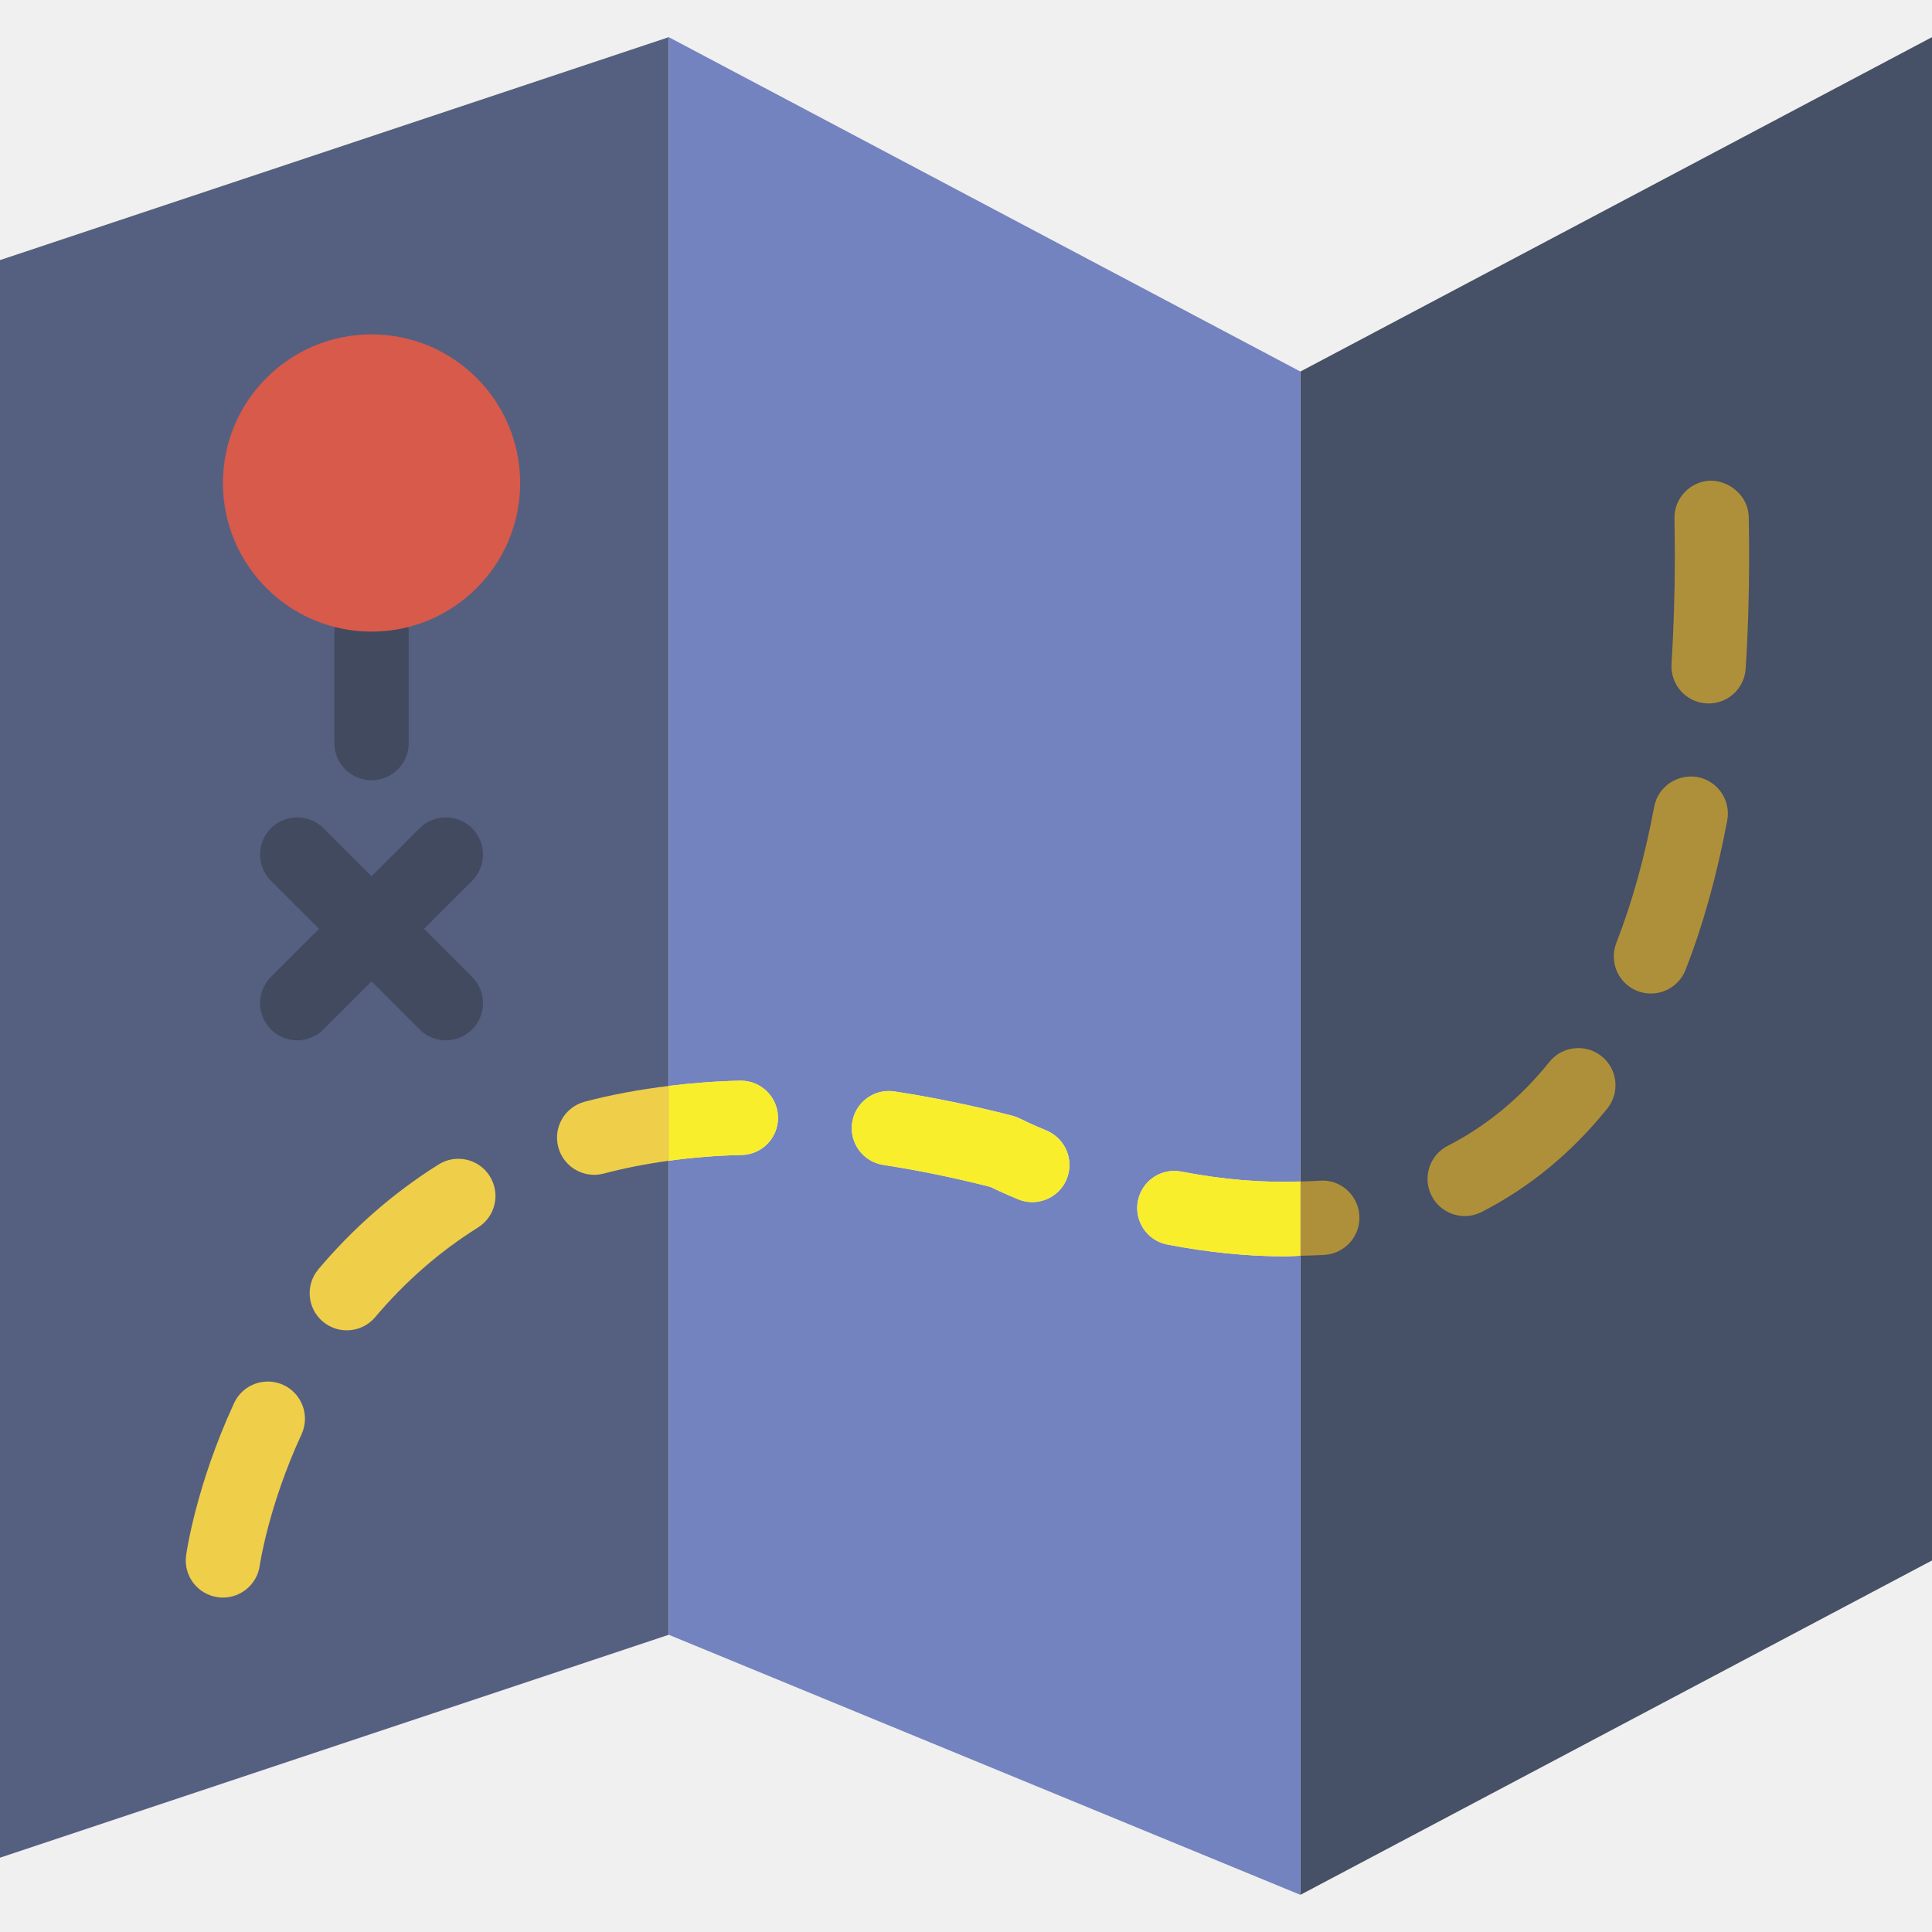
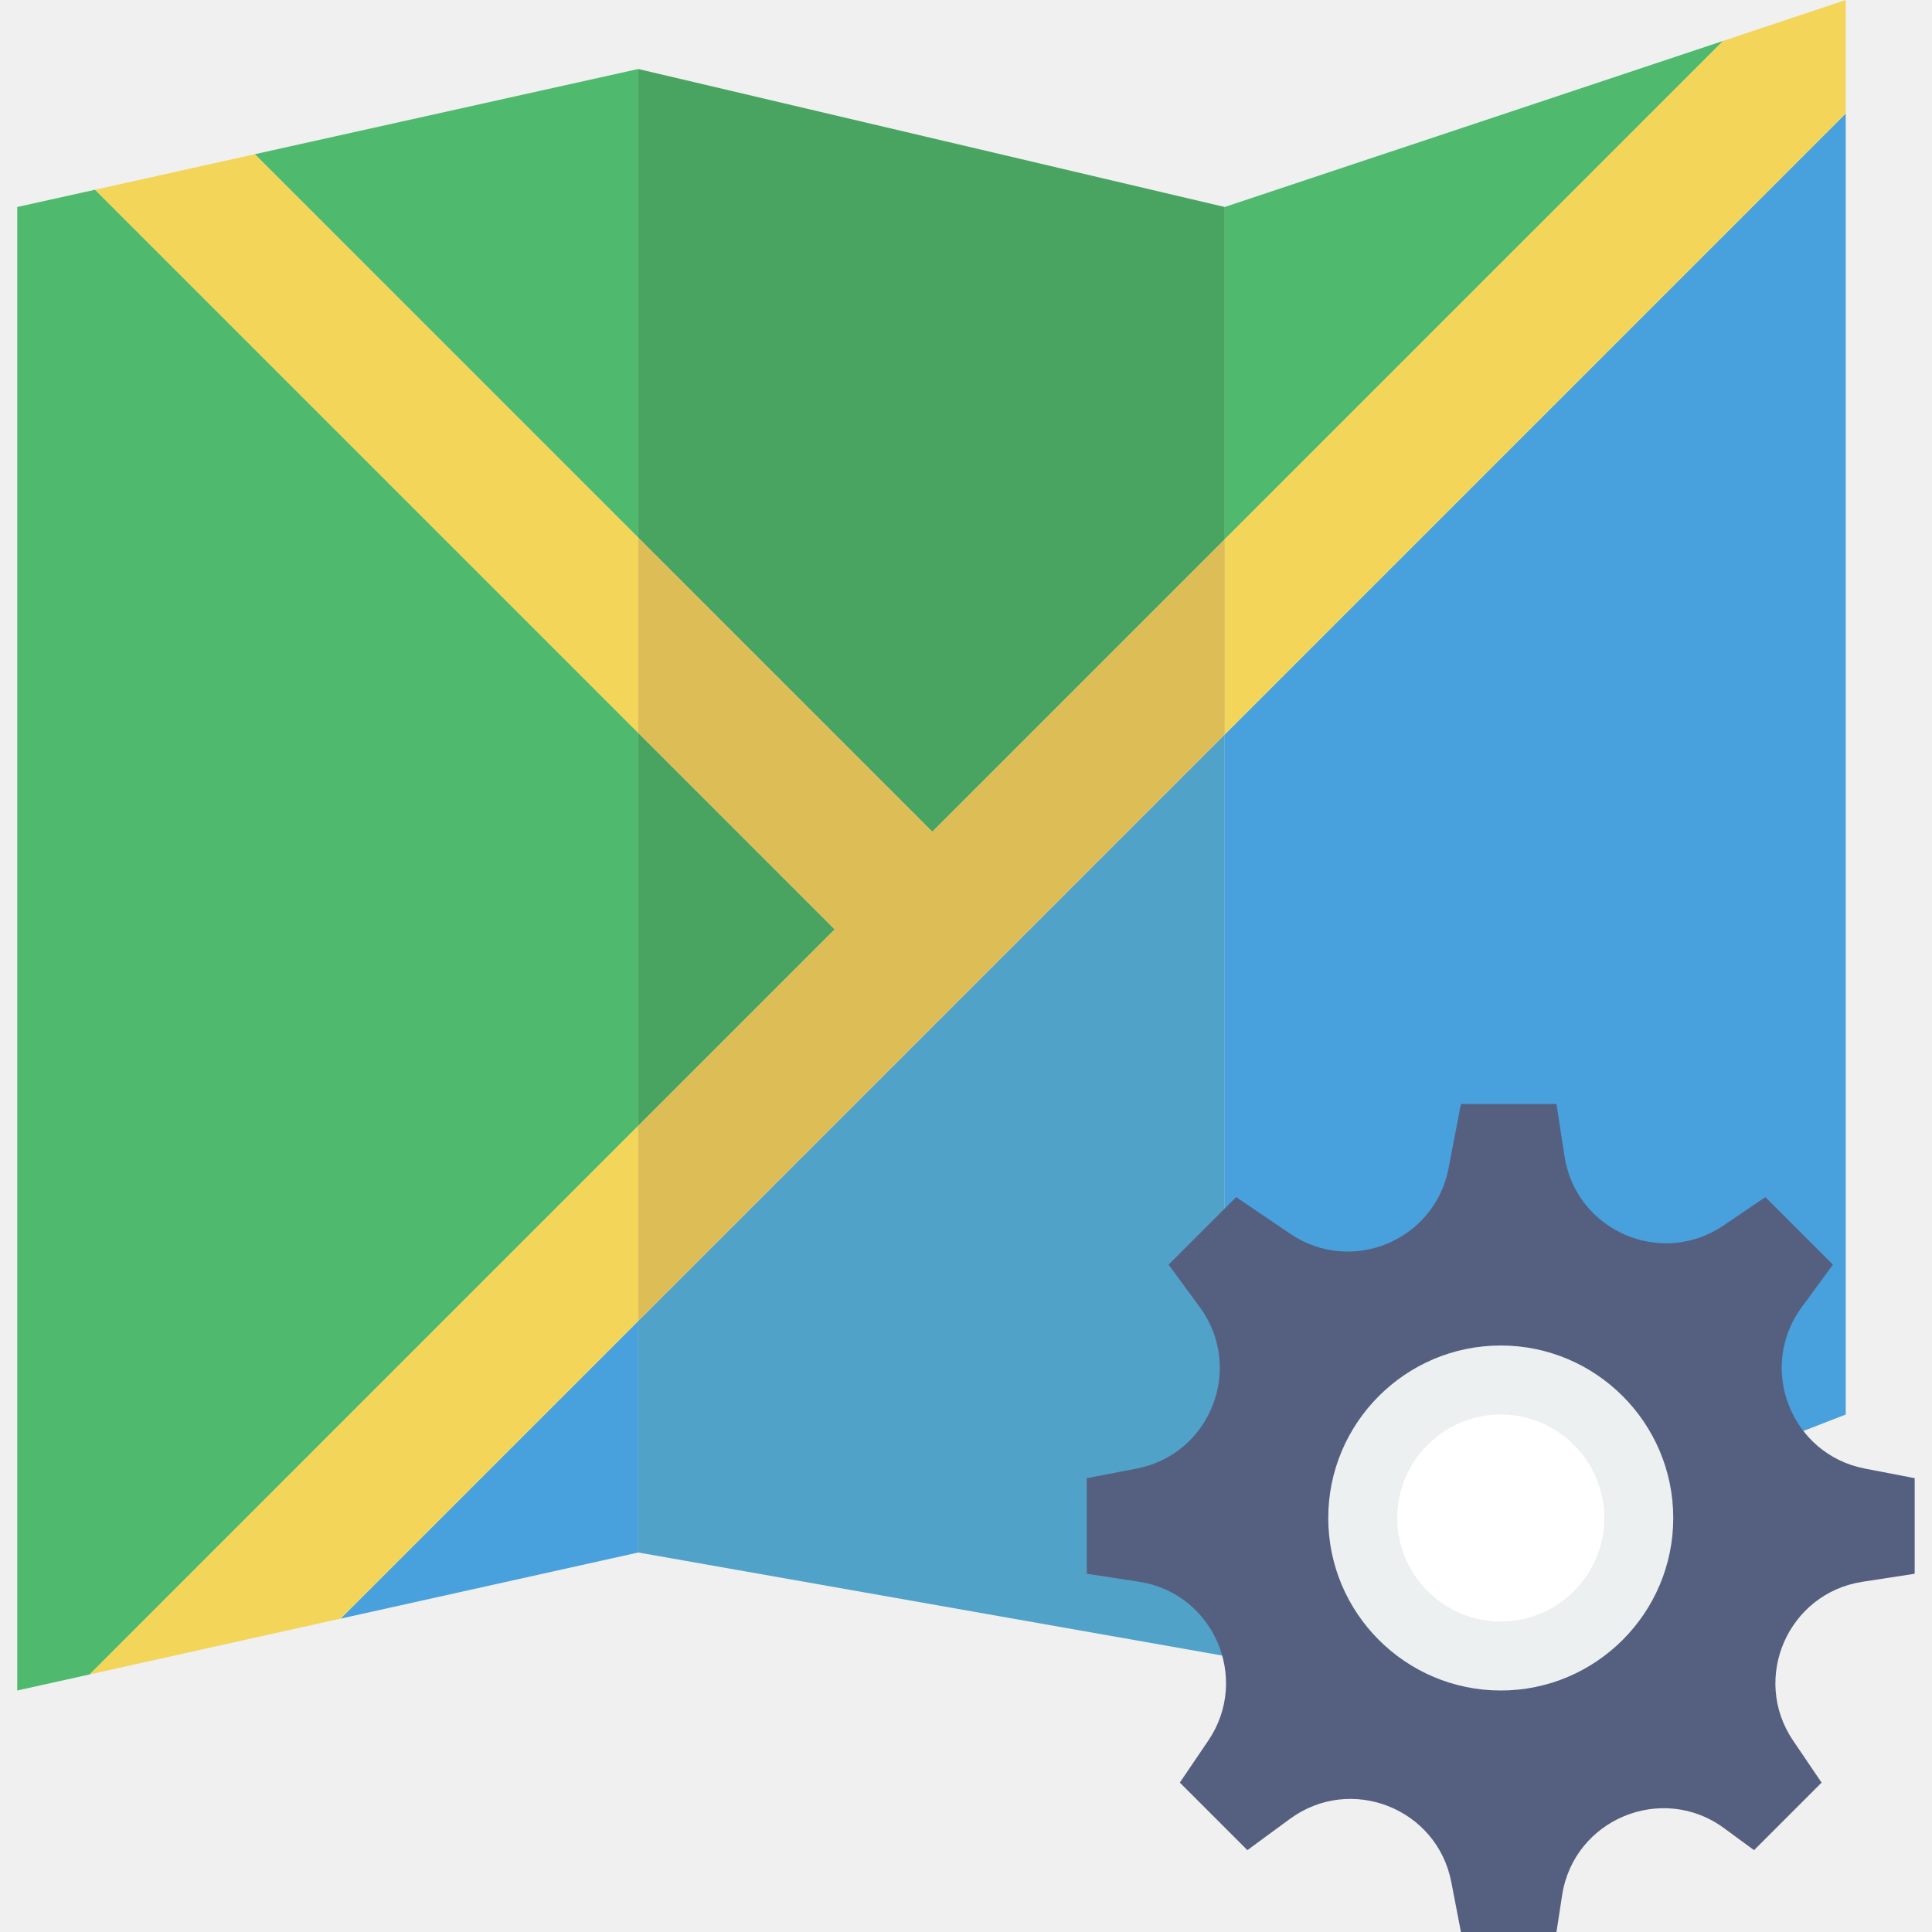
- <svg xmlns="http://www.w3.org/2000/svg" version="1.1" id="Capa_1" x="0px" y="0px" viewBox="0 0 52 52" style="enable-background:new 0 0 52 52;" xml:space="preserve">
-   <polygon style="fill:#556080;" points="18,44 0,50 0,7 18,1 " />
-   <polygon style="fill:#465066;" points="52,42 35,51 35,10 52,1 " />
-   <line style="fill:none;stroke:#424A60;stroke-width:2;stroke-linecap:round;stroke-linejoin:round;stroke-miterlimit:10;" x1="10" y1="17" x2="10" y2="20" />
-   <circle style="fill:#D75A4A;" cx="10" cy="13" r="4" />
-   <path style="fill:#7383BF;" d="M31.418,33.497c-0.542-0.104-0.896-0.63-0.792-1.172s0.628-0.898,1.172-0.791  C32.917,31.75,33.963,31.837,35,31.8V10L18,1v28.228c0.625-0.076,1.263-0.127,1.918-0.141c0.007,0,0.015,0,0.022,0  c0.542,0,0.988,0.434,1,0.979c0.012,0.553-0.426,1.01-0.979,1.021c-0.674,0.014-1.328,0.068-1.961,0.155V44l17,7V33.799  c-0.14,0.004-0.282,0.016-0.421,0.016C33.571,33.815,32.508,33.708,31.418,33.497z M28.708,31.74  c-0.161,0.384-0.532,0.614-0.923,0.614c-0.128,0-0.259-0.024-0.385-0.077c-0.357-0.149-0.614-0.27-0.748-0.334  c-0.984-0.25-1.951-0.448-2.877-0.59c-0.546-0.083-0.921-0.594-0.838-1.14c0.083-0.546,0.594-0.923,1.14-0.837  c1.023,0.156,2.09,0.376,3.173,0.654c0.071,0.019,0.14,0.045,0.205,0.078c0.017,0.009,0.275,0.138,0.716,0.322  C28.68,30.645,28.92,31.23,28.708,31.74z" />
-   <path style="fill:#EFCE4A;" d="M15.736,29.653c-0.534,0.142-0.852,0.689-0.71,1.223c0.119,0.448,0.523,0.744,0.966,0.744  c0.084,0,0.171-0.011,0.257-0.033c0.56-0.148,1.146-0.262,1.751-0.345v-2.014C17.217,29.323,16.459,29.462,15.736,29.653z" />
-   <path style="fill:#EFCE4A;" d="M11.805,31.342c-1.207,0.757-2.295,1.705-3.235,2.82c-0.356,0.422-0.302,1.053,0.12,1.409  c0.188,0.158,0.417,0.235,0.644,0.235c0.285,0,0.567-0.121,0.765-0.355c0.806-0.956,1.737-1.769,2.768-2.414  c0.468-0.294,0.609-0.911,0.316-1.379C12.89,31.19,12.272,31.048,11.805,31.342z" />
-   <path style="fill:#EFCE4A;" d="M7.627,37.276c-0.502-0.23-1.096-0.013-1.327,0.489c-1.026,2.226-1.28,4.023-1.291,4.099  c-0.075,0.547,0.307,1.05,0.854,1.125c0.046,0.007,0.093,0.01,0.138,0.01c0.491,0,0.919-0.362,0.99-0.861  c0.002-0.016,0.231-1.597,1.125-3.534C8.347,38.102,8.128,37.508,7.627,37.276z" />
-   <path style="fill:#AF903A;" d="M47.068,13.919c-0.01-0.553-0.49-0.973-1.018-0.982c-0.552,0.01-0.992,0.466-0.982,1.018  c0.006,0.347,0.01,0.688,0.01,1.022c0,1-0.03,1.973-0.089,2.893c-0.035,0.551,0.383,1.026,0.934,1.062  c0.022,0.001,0.043,0.002,0.065,0.002c0.523,0,0.963-0.406,0.997-0.937c0.062-0.961,0.093-1.978,0.093-3.02  C47.078,14.63,47.075,14.277,47.068,13.919z" />
-   <path style="fill:#AF903A;" d="M45.69,20.914c-0.546-0.09-1.065,0.257-1.167,0.8c-0.252,1.348-0.595,2.58-1.019,3.663  c-0.201,0.514,0.052,1.094,0.566,1.296c0.12,0.047,0.243,0.068,0.364,0.068c0.4,0,0.777-0.241,0.932-0.636  c0.47-1.199,0.847-2.553,1.123-4.024C46.59,21.539,46.233,21.017,45.69,20.914z" />
-   <path style="fill:#AF903A;" d="M41.702,28.582c-0.776,0.967-1.696,1.726-2.735,2.257c-0.492,0.252-0.687,0.854-0.435,1.346  c0.177,0.346,0.527,0.545,0.891,0.545c0.153,0,0.309-0.035,0.454-0.109c1.292-0.661,2.431-1.599,3.384-2.786  c0.346-0.431,0.277-1.061-0.154-1.406C42.678,28.085,42.048,28.151,41.702,28.582z" />
-   <path style="fill:#AF903A;" d="M35.512,31.779c-0.17,0.013-0.341,0.015-0.512,0.021v1.999c0.222-0.007,0.443-0.009,0.667-0.026  c0.55-0.043,0.962-0.523,0.919-1.074C36.544,32.148,36.061,31.729,35.512,31.779z" />
-   <path style="fill:#F9EE2B;" d="M28.17,30.432c-0.441-0.185-0.699-0.313-0.716-0.322c-0.065-0.033-0.134-0.06-0.205-0.078  c-1.083-0.278-2.15-0.498-3.173-0.654c-0.545-0.086-1.056,0.291-1.14,0.837c-0.083,0.546,0.292,1.057,0.838,1.14  c0.926,0.142,1.893,0.34,2.877,0.59c0.134,0.064,0.39,0.185,0.748,0.334c0.126,0.053,0.257,0.077,0.385,0.077  c0.391,0,0.763-0.23,0.923-0.614C28.92,31.23,28.68,30.645,28.17,30.432z" />
-   <path style="fill:#F9EE2B;" d="M31.799,31.534c-0.544-0.107-1.067,0.249-1.172,0.791s0.25,1.067,0.792,1.172  c1.089,0.211,2.153,0.318,3.16,0.318c0.139,0,0.281-0.012,0.421-0.016V31.8C33.963,31.837,32.917,31.75,31.799,31.534z" />
-   <path style="fill:#F9EE2B;" d="M20.94,30.065c-0.012-0.545-0.457-0.979-1-0.979c-0.007,0-0.015,0-0.022,0  c-0.655,0.014-1.294,0.065-1.918,0.141v2.014c0.633-0.087,1.288-0.14,1.961-0.155C20.514,31.075,20.952,30.618,20.94,30.065z" />
-   <line style="fill:none;stroke:#424A60;stroke-width:2;stroke-linecap:round;stroke-linejoin:round;stroke-miterlimit:10;" x1="8" y1="23" x2="12" y2="27" />
-   <line style="fill:none;stroke:#424A60;stroke-width:2;stroke-linecap:round;stroke-linejoin:round;stroke-miterlimit:10;" x1="8" y1="27" x2="12" y2="23" />
+ <svg xmlns="http://www.w3.org/2000/svg" version="1.1" id="Capa_1" x="0px" y="0px" viewBox="0 0 56 56" style="enable-background:new 0 0 56 56;" xml:space="preserve">
+   <g>
+     <g>
+       <polygon style="fill:#4FBA6E;" points="18.5,21.243 2.756,5.499 0.5,6 0.5,49 2.599,48.534 18.5,32.632   " />
+       <polygon style="fill:#48A0DC;" points="9.872,46.917 18.5,45 18.5,38.289   " />
+       <polygon style="fill:#4FBA6E;" points="18.5,2 7.384,4.47 18.5,15.586   " />
+       <polygon style="fill:#4FBA6E;" points="49.949,1.184 35.5,6 35.5,15.632   " />
+       <polygon style="fill:#48A0DC;" points="35.5,21.289 35.5,48 53.5,41 53.5,3.289   " />
+       <polygon style="fill:#4AA461;" points="27.023,24.109 35.5,15.632 35.5,6 18.5,2 18.5,15.586   " />
+       <polygon style="fill:#4AA461;" points="18.5,21.243 18.5,32.632 24.195,26.938   " />
+       <polygon style="fill:#51A2C9;" points="18.5,38.289 18.5,45 35.5,48 35.5,21.289   " />
+       <polygon style="fill:#F3D55A;" points="18.5,15.586 7.384,4.47 2.756,5.499 18.5,21.243   " />
+       <polygon style="fill:#F3D55A;" points="18.5,32.632 2.599,48.534 9.872,46.917 18.5,38.289   " />
+       <polygon style="fill:#F3D55A;" points="35.5,21.289 53.5,3.289 53.5,0 49.949,1.184 35.5,15.632   " />
+       <polygon style="fill:#DCBD56;" points="27.023,24.109 18.5,15.586 18.5,21.243 24.195,26.938 18.5,32.632 18.5,38.289     35.5,21.289 35.5,15.632   " />
+     </g>
+     <g>
+       <path style="fill:#556080;" d="M55.5,42.846l-1.444-0.278c-2.143-0.412-3.125-2.916-1.835-4.675l0.907-1.236l-1.958-1.958    l-1.217,0.825c-1.806,1.224-4.272,0.148-4.604-2.008L45.115,32h-2.769l-0.359,1.865c-0.403,2.096-2.818,3.096-4.585,1.899    l-1.572-1.065l-1.958,1.958l0.907,1.236c1.29,1.76,0.308,4.263-1.835,4.675L31.5,42.846v2.769l1.515,0.233    c2.157,0.332,3.232,2.797,2.008,4.604l-0.825,1.217l1.958,1.958l1.236-0.907c1.76-1.29,4.263-0.308,4.675,1.835L42.346,56h2.769    l0.164-1.066c0.339-2.204,2.896-3.263,4.694-1.944l0.869,0.638l1.958-1.958l-0.825-1.217c-1.224-1.806-0.148-4.272,2.008-4.604    l1.515-0.233V42.846z" />
+       <g>
+         <circle style="fill:#FFFFFF;" cx="43.5" cy="44" r="4" />
+         <path style="fill:#ECF0F1;" d="M43.5,49c-2.757,0-5-2.243-5-5s2.243-5,5-5s5,2.243,5,5S46.257,49,43.5,49z M43.5,41     c-1.654,0-3,1.346-3,3s1.346,3,3,3s3-1.346,3-3S45.154,41,43.5,41z" />
+       </g>
+     </g>
+   </g>
  <g>
</g>
  <g>
</g>
  <g>
</g>
  <g>
</g>
  <g>
</g>
  <g>
</g>
  <g>
</g>
  <g>
</g>
  <g>
</g>
  <g>
</g>
  <g>
</g>
  <g>
</g>
  <g>
</g>
  <g>
</g>
  <g>
</g>
</svg>
